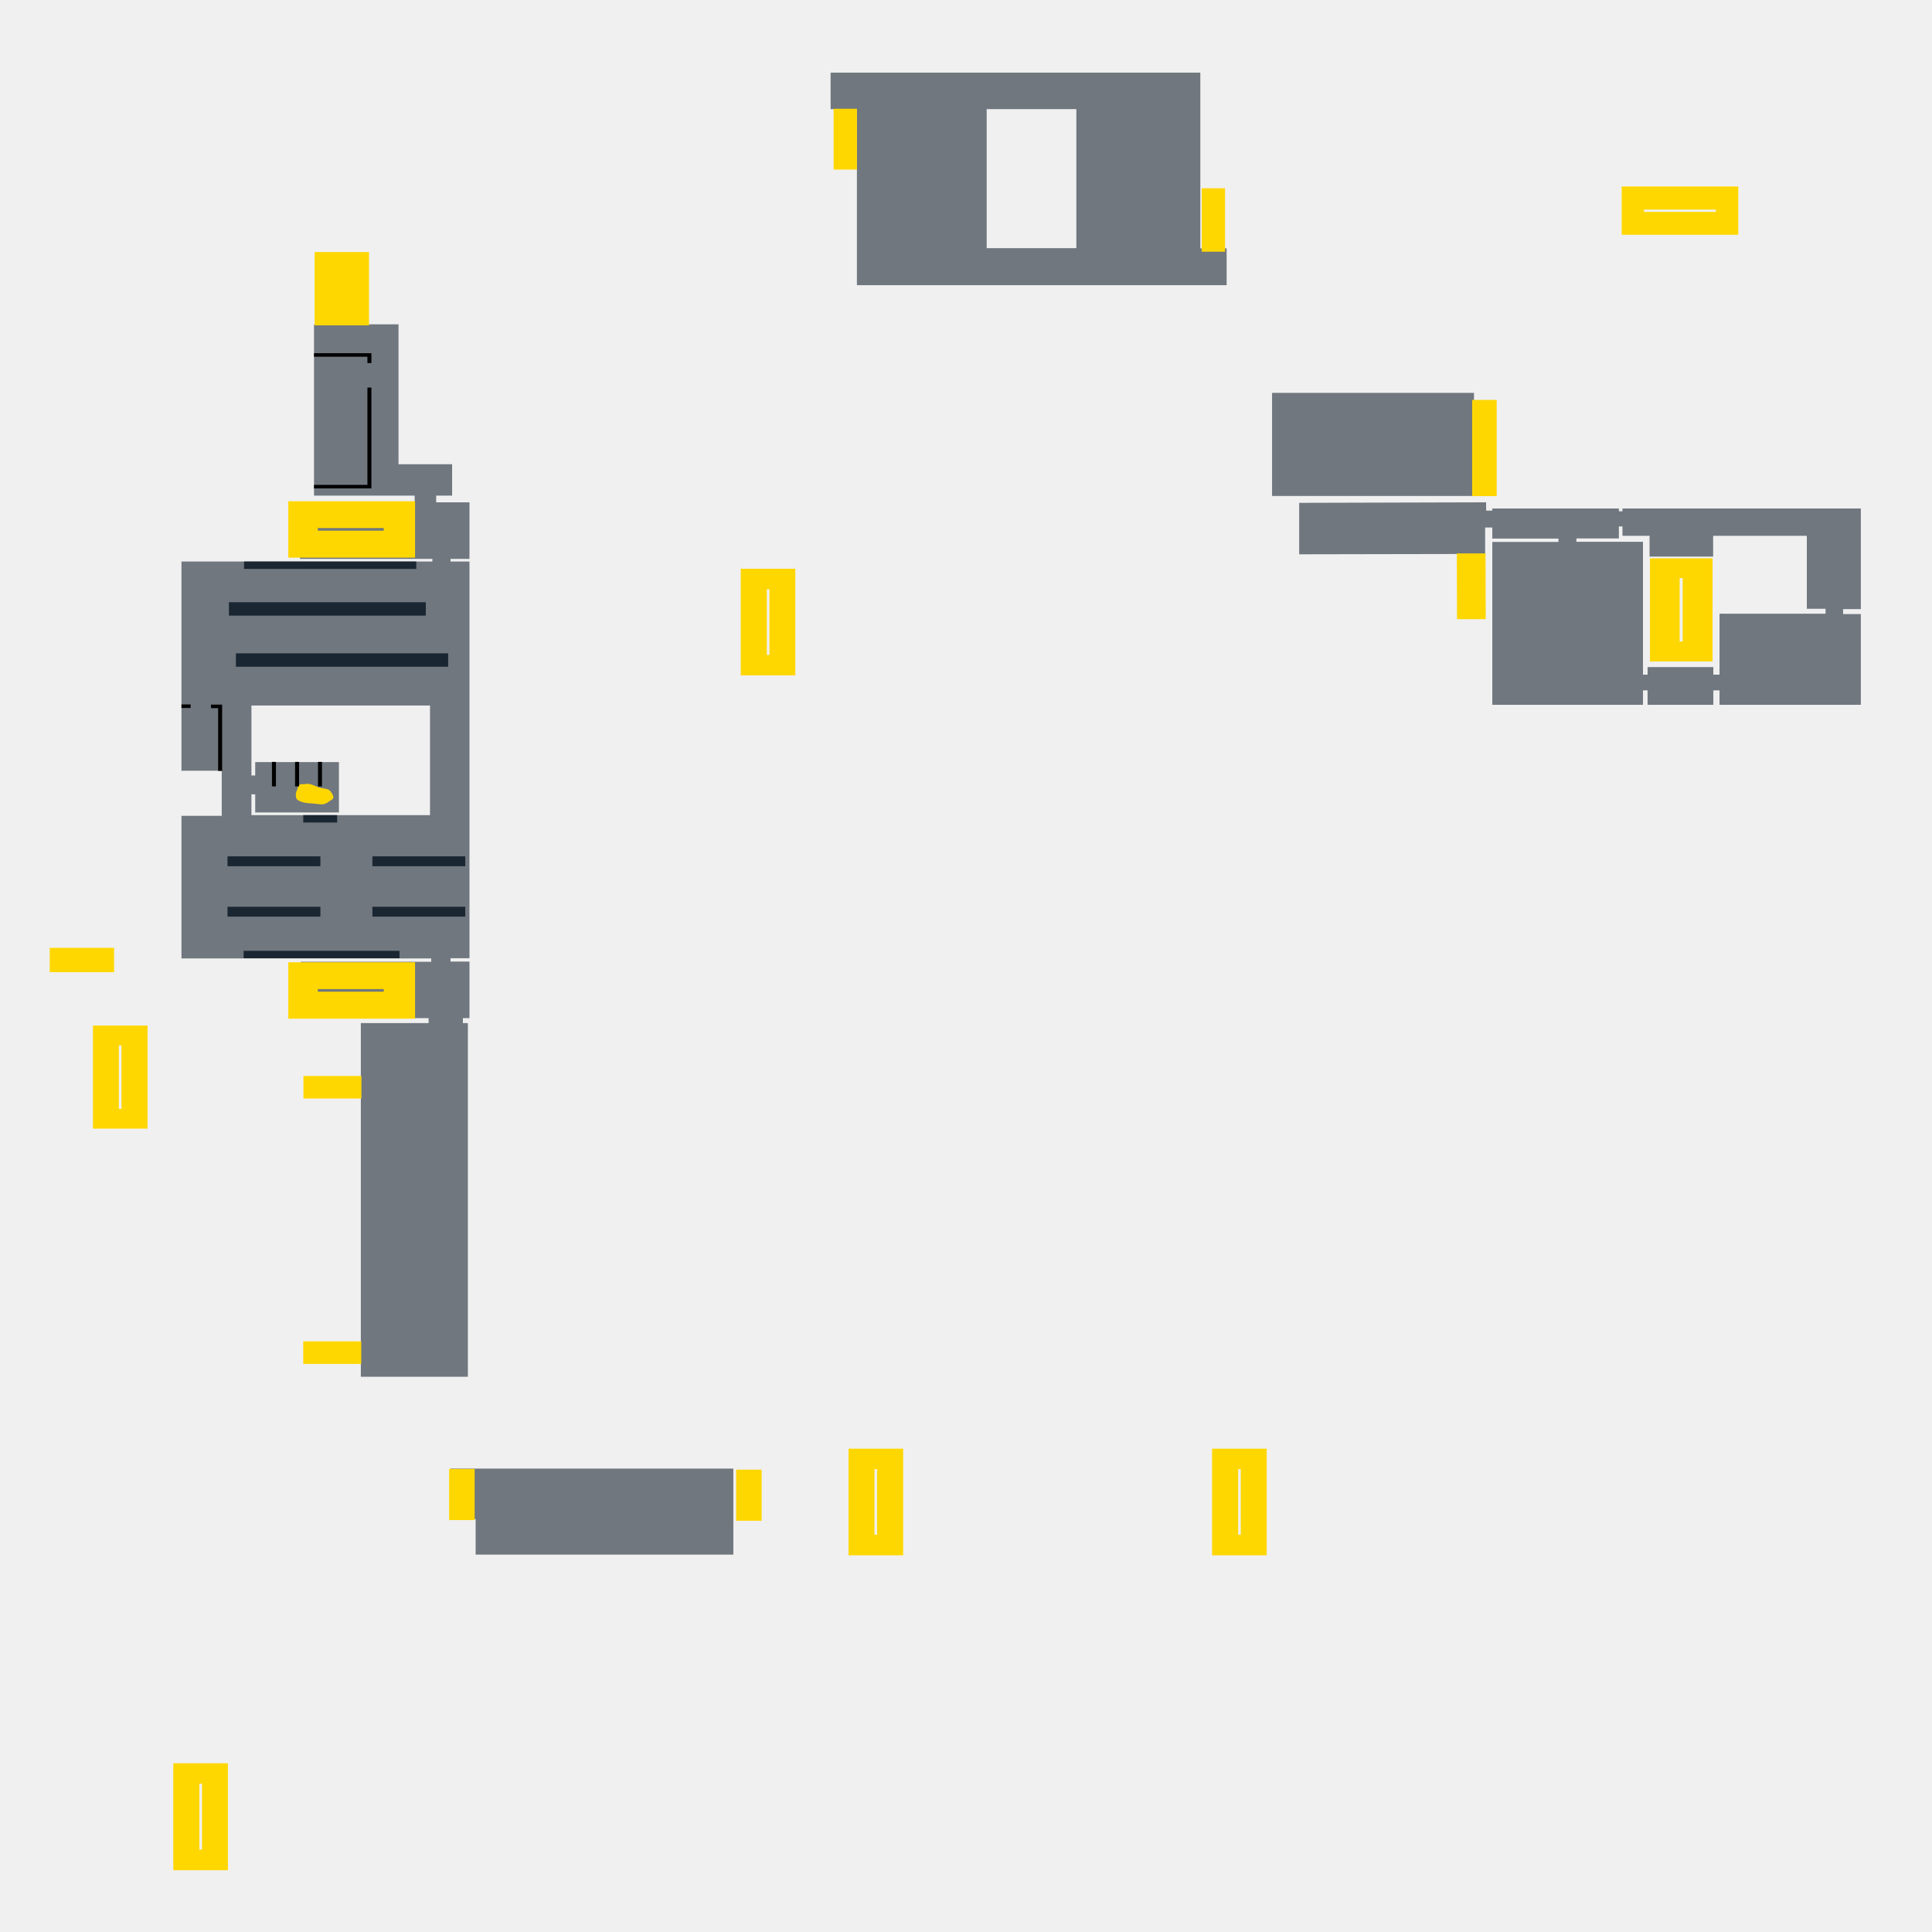
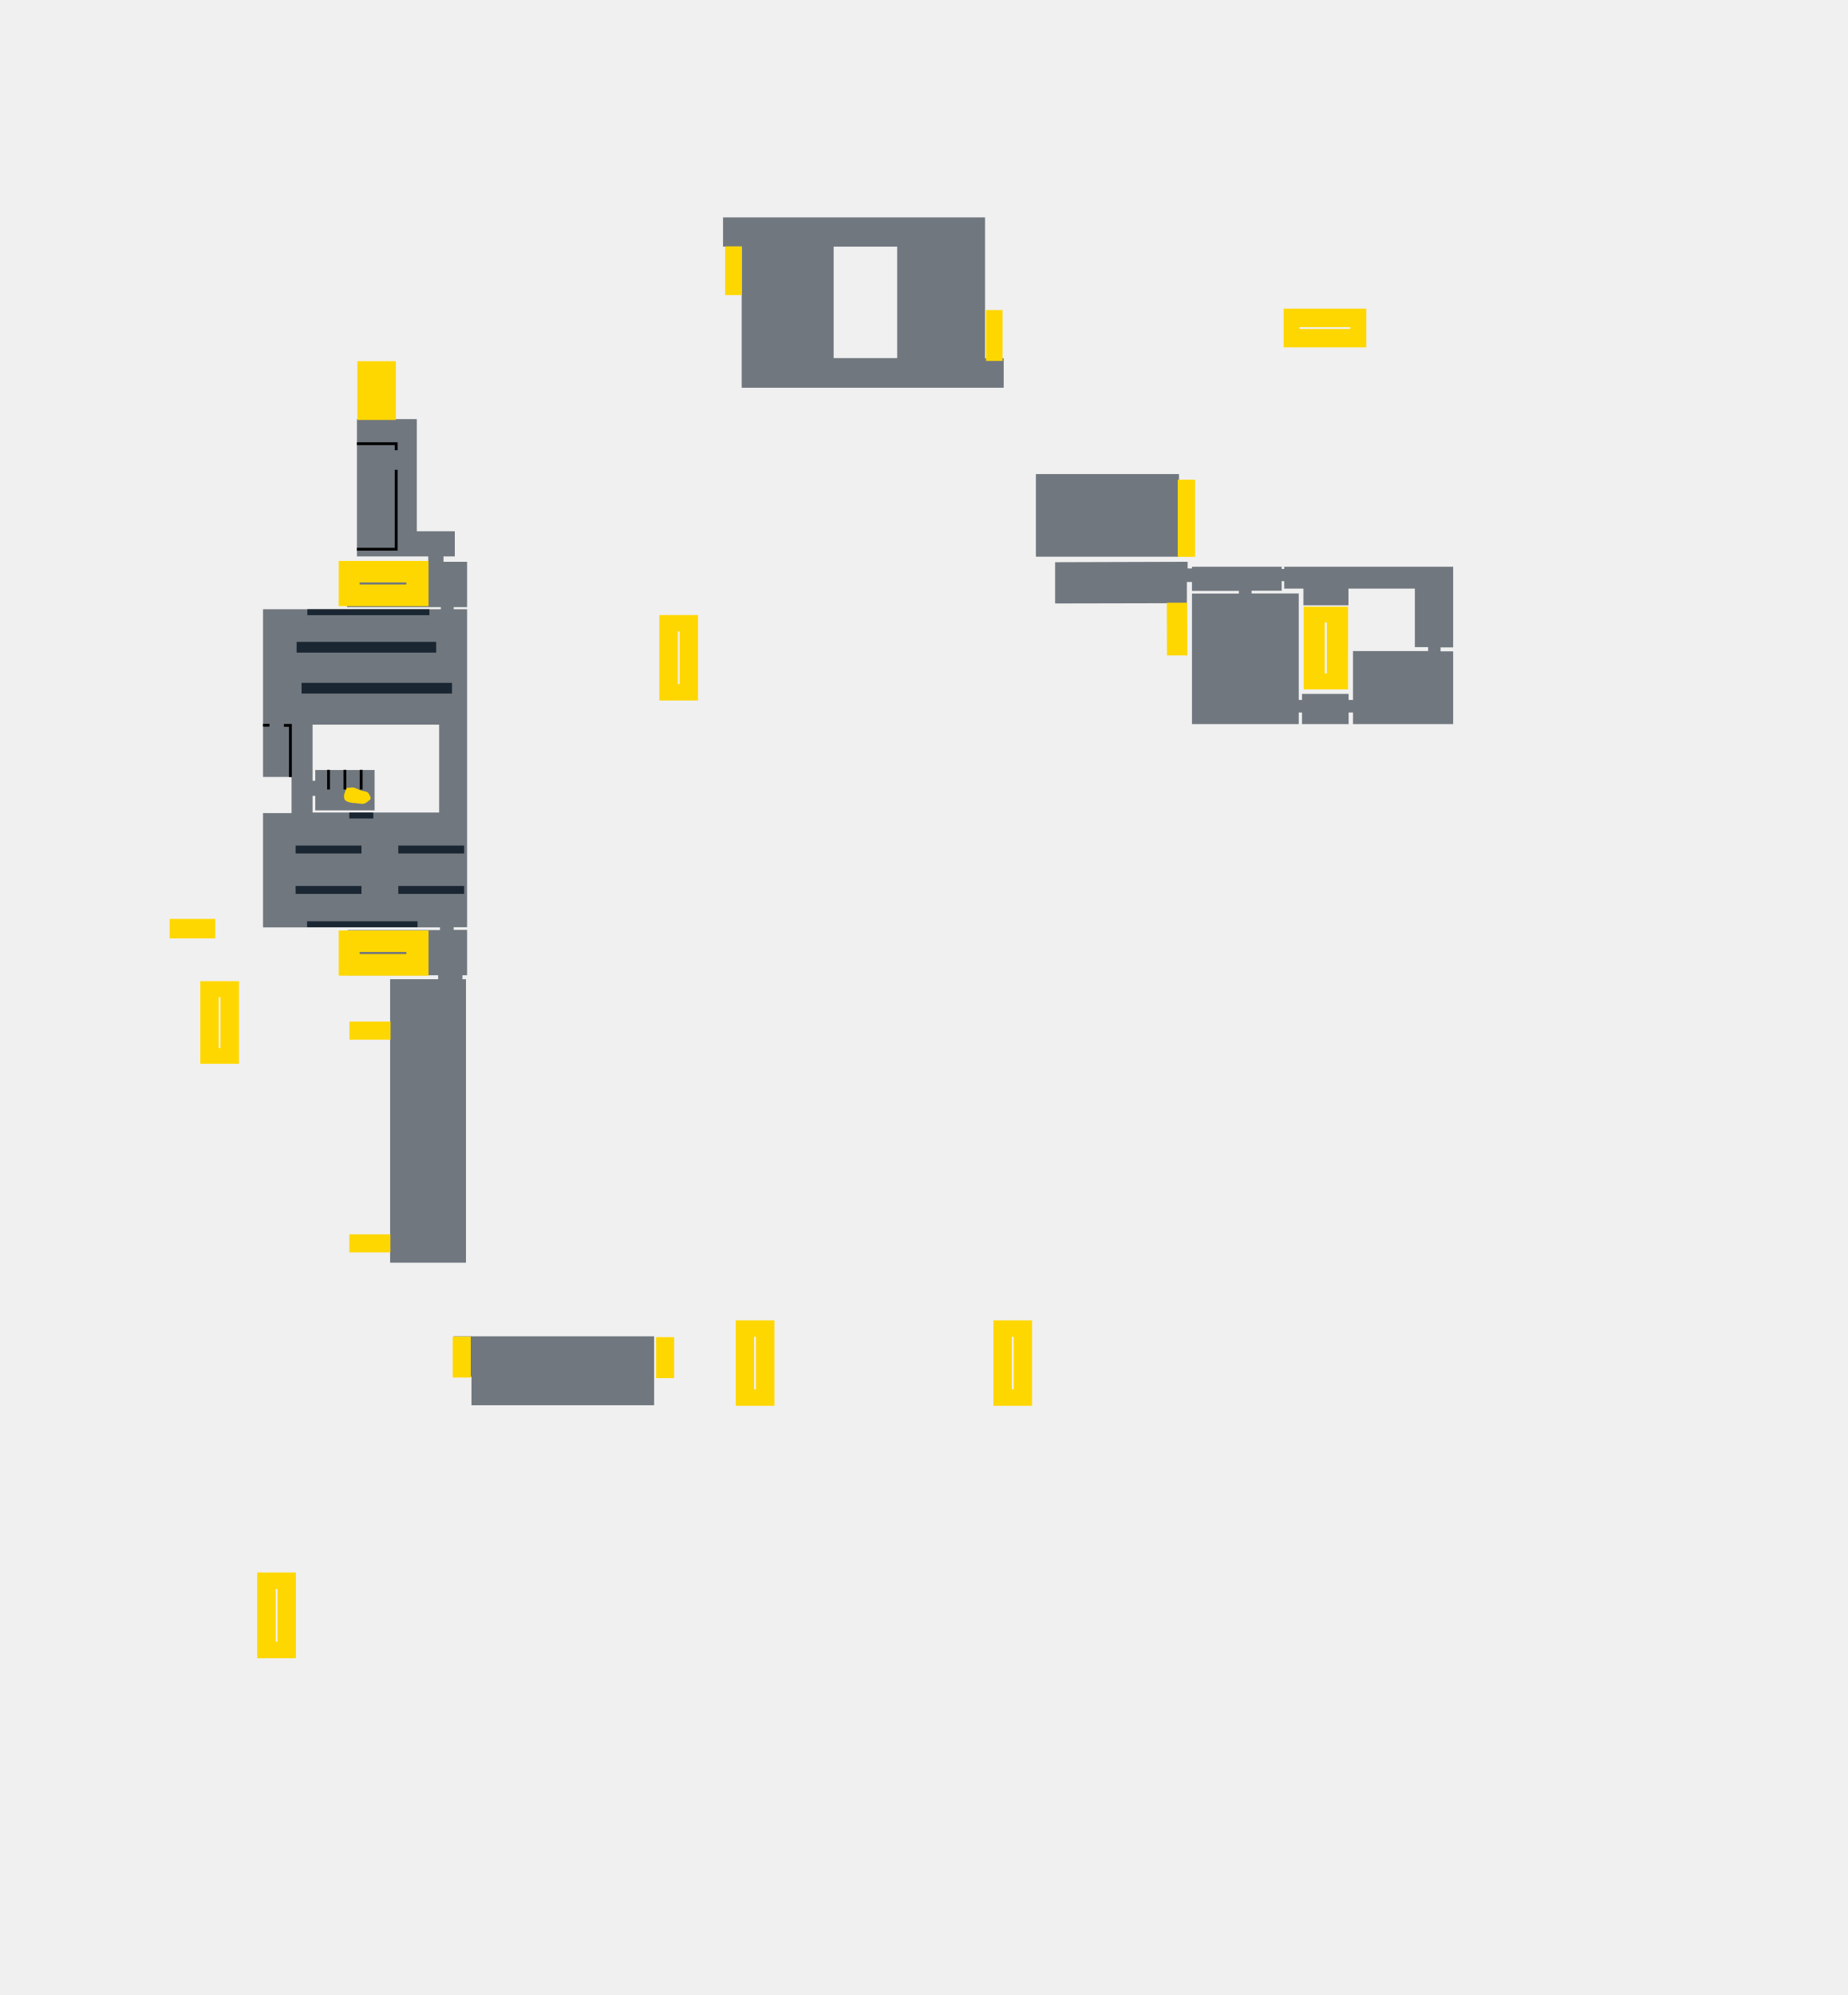
- <svg xmlns="http://www.w3.org/2000/svg" width="6000" height="6000">
-   <g>
-     <rect fill="none" id="canvas_background" height="6002" width="6002" y="-1" x="-1" />
-     <g display="none" overflow="visible" y="0" x="0" height="100%" width="100%" id="canvasGrid">
-       <rect fill="url(#gridpattern)" stroke-width="0" y="0" x="0" height="100%" width="100%" />
-     </g>
-   </g>
-   <g>
-     <defs>
-       <style>.cls-1{fill:#dff2ff;}.cls-12,.cls-2{fill:#ffffa9;}.cls-10,.cls-11,.cls-12,.cls-13,.cls-14,.cls-2,.cls-3,.cls-4,.cls-5,.cls-6{stroke:#000;}.cls-10,.cls-11,.cls-12,.cls-13,.cls-14,.cls-2,.cls-3,.cls-4,.cls-5,.cls-6,.cls-7,.cls-8,.cls-9{stroke-miterlimit:10;}.cls-11,.cls-3{fill:none;}.cls-14,.cls-3,.cls-5{stroke-width:4px;}.cls-4{fill:#0c0c0b;stroke-width:0.5px;}.cls-11,.cls-12,.cls-13,.cls-6,.cls-7,.cls-8,.cls-9{stroke-width:2px;}.cls-7{fill:#fff;}.cls-7,.cls-8,.cls-9{stroke:#888;}.cls-8{fill:#d1e3e8;}.cls-9{fill:#e9f7ff;}.cls-10{fill:#d3d190;}.cls-13{fill:#020201;}.cls-14{fill:#050502;}</style>
-     </defs>
-     <defs>
-       <style>.st0 {
+ <svg xmlns="http://www.w3.org/2000/svg" id="svg176" version="1.1" viewBox="0 0 130.82 141.23">
+   <defs>
+     <style>
+       .st0 {
        fill: none;
        stroke: #000;
        stroke-width: .2px;
      }

      .st1 {
        fill: #70777f;
      }

      .st2 {
        fill: gold;
      }

      .st3 {
        fill: #1a2632;
      }
- 
-       .st4 {
-         fill: #c6c2c2;
-       }</style>
-     </defs>
-     <defs>
-       <style>.st0 {
-         fill: none;
-         stroke: #000;
-         stroke-width: .2px;
-       }
- 
-       .st1 {
-         fill: #70777f;
-       }
- 
-       .st2 {
-         fill: gold;
-       }
- 
-       .st3 {
-         fill: #1a2632;
-       }</style>
-     </defs>
-     <defs>
-       <style>.cls-1{fill:#dff2ff;}.cls-12,.cls-2{fill:#ffffa9;}.cls-10,.cls-11,.cls-12,.cls-13,.cls-14,.cls-2,.cls-3,.cls-4,.cls-5,.cls-6{stroke:#000;}.cls-10,.cls-11,.cls-12,.cls-13,.cls-14,.cls-2,.cls-3,.cls-4,.cls-5,.cls-6,.cls-7,.cls-8,.cls-9{stroke-miterlimit:10;}.cls-11,.cls-3{fill:none;}.cls-14,.cls-3,.cls-5{stroke-width:4px;}.cls-4{fill:#0c0c0b;stroke-width:0.5px;}.cls-11,.cls-12,.cls-13,.cls-6,.cls-7,.cls-8,.cls-9{stroke-width:2px;}.cls-7{fill:#fff;}.cls-7,.cls-8,.cls-9{stroke:#888;}.cls-8{fill:#d1e3e8;}.cls-9{fill:#e9f7ff;}.cls-10{fill:#d3d190;}.cls-13{fill:#020201;}.cls-14{fill:#050502;}</style>
-     </defs>
-     <defs>
-       <style>.st0 {
-         fill: none;
-         stroke: #000;
-         stroke-width: .2px;
-       }
- 
-       .st1 {
-         fill: #70777f;
-       }
- 
-       .st2 {
-         fill: gold;
-       }
- 
-       .st3 {
-         fill: #1a2632;
-       }
- 
-       .st4 {
-         fill: #c6c2c2;
-       }</style>
-     </defs>
-     <defs>
-       <style>.st0 {
-         fill: none;
-         stroke: #000;
-         stroke-width: .2px;
-       }
- 
-       .st1 {
-         fill: #70777f;
-       }
- 
-       .st2 {
-         fill: gold;
-       }
- 
-       .st3 {
-         fill: #1a2632;
-       }</style>
-     </defs>
-     <defs>
-       <style>.st0 {
-         fill: #70777f;
-       }
- 
-       .st1 {
-         fill: gold;
-       }
- 
-       .st2 {
-         fill: #1a2632;
-       }</style>
-     </defs>
-     <defs>
-       <style>.st0 {
-         fill: none;
-         stroke: #000;
-         stroke-width: .2px;
-       }
- 
-       .st1 {
-         fill: #70777f;
-       }
- 
-       .st2 {
-         fill: gold;
-       }</style>
-     </defs>
-     <defs>
-       <style>.st0 {
-         fill: #70777f;
-       }
- 
-       .st1 {
-         fill: gold;
-       }
- 
-       .st2 {
-         fill: #1a2632;
-       }</style>
-     </defs>
-     <defs>
-       <style>.st0 {
-         fill: none;
-         stroke: #000;
-         stroke-width: .2px;
-       }
- 
-       .st1 {
-         fill: #70777f;
-       }
- 
-       .st2 {
-         fill: gold;
-       }
- 
-       .st3 {
-         fill: #1a2632;
-       }</style>
-     </defs>
-     <defs>
-       <style>.st0 {
-         fill: none;
-         stroke: #000;
-         stroke-width: .2px;
-       }
- 
-       .st1 {
-         fill: #70777f;
-       }
- 
-       .st2 {
-         fill: gold;
-       }
- 
-       .st3 {
-         fill: #1a2632;
-       }
- 
-       .st4 {
-         fill: #c6c2c2;
-       }</style>
-     </defs>
-     <defs>
-       <style>.st0 {
-         fill: none;
-         stroke: #000;
-         stroke-width: .2px;
-       }
- 
-       .st1 {
-         fill: #70777f;
-       }
- 
-       .st2 {
-         fill: gold;
-       }
- 
-       .st3 {
-         fill: #1a2632;
-       }</style>
-     </defs>
-     <g stroke="null" id="svg_1670">
-       <g stroke="null" transform="matrix(61.89658,0,0,54.73116,-32343.011,-28205.409) " id="svg_1621">
-         <g stroke="null" id="svg_1646">
-           <path stroke="null" id="svg_1648" d="m546.398,602.547l0,-1.01l-1.26,0l0,-2.86l14.19,0l0,4.88l-12.93,0l0,-1.01z" class="st1" />
-           <path stroke="null" id="svg_1649" d="m564.208,519.457l0,2.08l1.32,0l0,9.99l18.55,0l0,-2.09l-1.32,0l0,-9.97l-18.55,0l0,-0.01zm7.83,2.08l4.5,0l0,7.89l-4.5,0l0,-7.89z" class="st1" />
-           <path stroke="null" id="svg_1650" d="m586.358,537.637l10.13,0l0,5.85l-10.13,0l0,-5.85z" class="st1" />
-           <path stroke="null" id="svg_1651" d="m538.288,533.747l0,9.72l5.05,0l0,0.38l-5.75,0l0,3.21l6.64,0l0,0.15l-12.59,0l0,11.87l2.02,0l0,2.56l-2.02,0l0,8.09l12.53,0l0,0.19l-6.54,0l0,3.2l4.21,0s2.2,0 2.2,0l0,0.28l-3.4,0l0,20.07l5.37,0l0,-20.07l-0.25,0l0,-0.28l0.33,0l0,-3.21l-0.95,0l0,-0.19l0.95,0l0,-22.51l-0.95,0l0,-0.15l0.95,0l0,-3.21l-1.67,0l0,-0.38l0.8,0l0,-1.78l-2.69,0l0,-7.94l-4.25,0l0.01,0zm-3.14,21.63l8.96,0l0,6.22l-8.96,0l0,-1.18l0.19,0l0,1.03l4.2,0l0,-2.86l-4.2,0l0,0.76l-0.19,0l0,-3.97z" class="st1" />
-           <path stroke="null" id="svg_1652" d="m597.098,543.847l-9.38,0.03l0,2.92s9.33,-0.02 9.33,-0.02l0,-1.5l0.36,0l0,0.63l3.32,0l0,0.19l-3.32,0l0,9.24l7.56,0l0,-0.82l0.23,0l0,0.82l3.3,0l0,-0.82l0.31,0l0,0.82l7.09,0l0,-5.15l-0.89,0l0,-0.28l0.89,0l0,-5.71l-11.96,0l0,0.16l-0.18,0l0,-0.16l-6.35,0l0,0.12l-0.31,0l0,-0.45l0,-0.02zm6.66,1.37l0.18,0l0,0.53l1.36,0l0,1.18l3.19,0l0,-1.18l4.7,0l0,4.14l0.94,0l0,0.28l-5.32,0l0,3.46l-0.31,0l0,-0.43l-3.3,0l0,0.43l-0.23,0l0,-7.54l-3.34,0l0,-0.19l2.13,0l0,-0.68z" class="st1" />
-         </g>
-         <g stroke="null" id="svg_1645">
-           <path stroke="null" id="svg_1653" d="m534.368,552.417l10.65,0l0,0.76l-10.65,0l0,-0.76z" class="st3" />
-           <path stroke="null" id="svg_1654" d="m534.018,549.517l9.88,0l0,0.76l-9.88,0l0,-0.76z" class="st3" />
-           <path stroke="null" id="svg_1655" d="m534.778,547.207l8.64,0l0,0.42l-8.64,0l0,-0.42z" class="st3" />
-           <path stroke="null" id="svg_1656" d="m533.948,563.937l4.66,0l0,0.56l-4.66,0l0,-0.56z" class="st3" />
-           <path stroke="null" id="svg_1657" d="m541.218,563.937l4.66,0l0,0.56l-4.66,0l0,-0.56z" class="st3" />
-           <path stroke="null" id="svg_1658" d="m541.218,566.797l4.66,0l0,0.56l-4.66,0l0,-0.56z" class="st3" />
-           <path stroke="null" id="svg_1659" d="m533.948,566.797l4.66,0l0,0.56l-4.66,0l0,-0.56z" class="st3" />
-           <path stroke="null" id="svg_1660" d="m534.758,569.297l7.82,0l0,0.42l-7.82,0l0,-0.42z" class="st3" />
-           <path stroke="null" id="svg_1661" d="m537.748,561.597l1.7,0l0,0.42l-1.7,0l0,-0.42z" class="st3" />
-         </g>
-         <g stroke="null" id="svg_1623">
-           <g stroke="null" id="svg_1633">
-             <path stroke="null" d="m541.048,533.807l-2.73,0l0,-4.16l2.73,0" class="st2" id="svg_1644" />
-             <path stroke="null" d="m537.748,591.457l2.91,0l0,1.28l-2.91,0" class="st2" id="svg_1643" />
-             <path stroke="null" d="m537.758,576.397l2.91,0l0,1.28l-2.91,0" class="st2" id="svg_1642" />
-             <path stroke="null" d="m597.068,546.747l-1.44,0s0.01,3.73 0.01,3.73l1.44,0s-0.01,-3.73 -0.01,-3.73z" class="st2" id="svg_1641" />
-             <path stroke="null" d="m596.398,543.497l1.23,0l0,-5.46l-1.23,0l0,5.46z" class="st2" id="svg_1640" />
-             <path stroke="null" d="m546.348,598.697l-1.28,0l0,2.9l1.28,0l0,-2.9z" class="st2" id="svg_1639" />
-             <path stroke="null" d="m560.748,598.737l-1.28,0l0,2.9l1.28,0l0,-2.9z" class="st2" id="svg_1638" />
-             <path stroke="null" d="m565.528,524.967l0,-3.45l-1.17,0l0,3.45l1.17,0z" class="st2" id="svg_1637" />
-             <path stroke="null" d="m583.998,529.627l0,-3.6l-1.17,0l0,3.6l1.17,0z" class="st2" id="svg_1636" />
-             <path stroke="null" d="m525.028,569.127l3.23,0l0,1.38l-3.23,0l0,-1.38z" class="st2" id="svg_1635" />
-             <path stroke="null" d="m605.318,547.027l0,5.85l3.14,0l0,-5.85l-3.14,0zm1.49,1.12l0.15,0l0,3.6l-0.15,0l0,-3.6z" class="st2" id="svg_1634" />
-             <path stroke="null" id="svg_1662" d="m537.408,560.257c0.06,-0.13 0.06,-0.29 0.15,-0.38c0.05,-0.05 0.19,-0.03 0.25,-0.04c0.32,-0.08 0.51,0.13 0.8,0.21c0.21,0.06 0.42,0.04 0.52,0.22c0.03,0.05 0.17,0.25 0.12,0.37c-0.04,0.1 -0.15,0.13 -0.22,0.2c-0.07,0.07 -0.21,0.13 -0.3,0.15c-0.08,0.01 -0.51,-0.06 -0.62,-0.06c-0.11,0 -0.5,-0.04 -0.67,-0.22c-0.08,-0.08 -0.07,-0.37 -0.04,-0.44l0.01,-0.01z" class="st2" />
-           </g>
-           <g stroke="null" id="svg_1624">
-             <path stroke="null" d="m543.358,543.787l-6.36,0l0,3.2l6.36,0l0,-3.2zm-1.57,1.52l0,0.15l-3.31,0l0,-0.15l3.31,0z" class="st2" id="svg_1632" />
-             <path stroke="null" d="m543.358,569.947l-6.36,0l0,3.2l6.36,0l0,-3.2zm-1.57,1.52l0,0.15l-3.31,0l0,-0.15l3.31,0z" class="st2" id="svg_1631" />
-             <path stroke="null" d="m531.228,615.397l0,6.07l2.74,0l0,-6.07l-2.74,0zm1.31,1.16l0.13,0l0,3.74l-0.13,0l0,-3.74z" class="st2" id="svg_1630" />
-             <path stroke="null" d="m527.198,573.537l0,5.85l2.74,0l0,-5.85l-2.74,0zm1.3,1.13l0.13,0l0,3.6l-0.13,0l0,-3.6z" class="st2" id="svg_1629" />
-             <path stroke="null" d="m565.108,597.547l0,6.05l2.74,0l0,-6.05l-2.74,0zm1.3,1.16l0.13,0l0,3.72l-0.13,0l0,-3.72z" class="st2" id="svg_1628" />
-             <path stroke="null" d="m583.348,597.547l0,6.05l2.74,0l0,-6.05l-2.74,0zm1.31,1.16l0.13,0l0,3.72l-0.13,0l0,-3.72z" class="st2" id="svg_1627" />
-             <path stroke="null" d="m609.748,525.927l-5.85,0l0,2.74l5.85,0l0,-2.74zm-1.13,1.31l0,0.13l-3.6,0l0,-0.13l3.6,0z" class="st2" id="svg_1626" />
-             <path stroke="null" d="m559.698,547.617l0,6.05l2.74,0l0,-6.05l-2.74,0zm1.31,1.16l0.13,0l0,3.73l-0.13,0l0,-3.73z" class="st2" id="svg_1625" />
-           </g>
-         </g>
-         <g stroke="null" id="svg_1622">
-           <path stroke="null" id="svg_1663" d="m541.068,535.947l0,-0.46l-2.78,0" class="st0" />
-           <path stroke="null" id="svg_1664" d="m541.068,537.337l0,5.62l-2.78,0" class="st0" />
-           <path stroke="null" id="svg_1665" d="m536.278,559.967l0,-1.39" class="st0" />
-           <path stroke="null" id="svg_1666" d="m537.438,559.967l0,-1.39" class="st0" />
-           <path stroke="null" id="svg_1667" d="m538.588,559.967l0,-1.39" class="st0" />
-           <path stroke="null" id="svg_1668" d="m533.578,559.087l0,-3.66l-0.46,0" class="st0" />
-           <path stroke="null" id="svg_1669" d="m532.098,555.417l-0.46,0" class="st0" />
-         </g>
+     </style>
+   </defs>
+   <g id="Second_Floor">
+     <g id="Floor-2">
+       <path class="st1" d="M33.38,98.47v-1.01h-1.26v-2.86h14.19v4.88h-12.93v-1.01Z" />
+       <path class="st1" d="M51.19,15.38v2.08h1.32v9.99h18.55v-2.09h-1.32v-9.97h-18.55ZM59.02,17.46h4.5v7.89h-4.5v-7.89Z" />
+       <path class="st1" d="M73.34,33.56h10.13v5.85h-10.13v-5.85Z" />
+       <path class="st1" d="M25.27,29.67v9.72h5.05v.38h-5.75v3.21h6.64v.15h-12.59v11.87h2.02v2.56h-2.02v8.09h12.53v.19h-6.54v3.2h4.21s2.2,0,2.2,0v.28h-3.4v20.07h5.37v-20.07h-.25v-.28h.33v-3.21h-.95v-.19h.95v-22.51h-.95v-.15h.95v-3.21h-1.67v-.38h.8v-1.78h-2.69v-7.94h-4.25ZM22.13,51.3h8.96v6.22h-8.96v-1.18h.19v1.03h4.2v-2.86h-4.2v.76h-.19v-3.97Z" />
+       <path class="st1" d="M84.08,39.77l-9.38.03v2.92s9.33-.02,9.33-.02v-1.5h.36v.63h3.32v.19h-3.32v9.24h7.56v-.82h.23v.82h3.3v-.82h.31v.82h7.09v-5.15h-.89v-.28h.89v-5.71h-11.96v.16h-.18v-.16h-6.35v.12h-.31v-.45ZM90.74,41.14h.18v.53h1.36v1.18h3.19v-1.18h4.7v4.14h.94v.28h-5.32v3.46h-.31v-.43h-3.3v.43h-.23v-7.54h-3.34v-.19h2.13v-.68Z" />
+     </g>
+     <g id="Obstacles-2">
+       <path class="st3" d="M21.35,48.34h10.65v.76h-10.65v-.76Z" />
+       <path class="st3" d="M21,45.44h9.88v.76h-9.88v-.76Z" />
+       <path class="st3" d="M21.76,43.13h8.64v.42h-8.64v-.42Z" />
+       <path class="st3" d="M20.93,59.86h4.66v.56h-4.66v-.56Z" />
+       <path class="st3" d="M28.2,59.86h4.66v.56h-4.66v-.56Z" />
+       <path class="st3" d="M28.2,62.72h4.66v.56h-4.66v-.56Z" />
+       <path class="st3" d="M20.93,62.72h4.66v.56h-4.66v-.56Z" />
+       <path class="st3" d="M21.74,65.22h7.82v.42h-7.82v-.42Z" />
+       <path class="st3" d="M24.73,57.52h1.7v.42h-1.7v-.42Z" />
+     </g>
+     <g id="Stairs-2">
+       <g id="Stairs-2-down">
+         <path id="stair-62" class="st2" d="M28.03,29.73h-2.73v-4.16h2.73" />
+         <path id="stair-63" class="st2" d="M24.73,87.38h2.91v1.28h-2.91" />
+         <path id="stair-130" class="st2" d="M24.74,72.32h2.91v1.28h-2.91" />
+         <path id="stair-131" class="st2" d="M84.05,42.67h-1.44s.01,3.73.01,3.73h1.44s-.01-3.73-.01-3.73Z" />
+         <path id="stair-132" class="st2" d="M83.38,39.42h1.23v-5.46h-1.23v5.46Z" />
+         <path id="stair-140" class="st2" d="M33.33,94.62h-1.28v2.9h1.28v-2.9Z" />
+         <path id="stair-141" class="st2" d="M47.73,94.66h-1.28v2.9h1.28v-2.9Z" />
+         <path id="stair-155" class="st2" d="M52.51,20.89v-3.45h-1.17v3.45h1.17Z" />
+         <path id="stair-226" class="st2" d="M70.98,25.55v-3.6h-1.17v3.6h1.17Z" />
+         <path id="stair-135" class="st2" d="M12.01,65.05h3.23v1.38h-3.23v-1.38Z" />
+         <path id="stair-134" class="st2" d="M92.3,42.95v5.85h3.14v-5.85h-3.14ZM93.79,44.07h.15v3.6h-.15v-3.6Z" />
+         <path class="st2" d="M24.39,56.18c.06-.13.06-.29.15-.38.05-.05.19-.03.25-.04.32-.08.51.13.8.21.21.06.42.04.52.22.03.05.17.25.12.37-.04.1-.15.13-.22.2-.07.07-.21.13-.3.15-.08.01-.51-.06-.62-.06-.11,0-.5-.04-.67-.22-.08-.08-.07-.37-.04-.44Z" />
      </g>
+       <g id="Stairs-2-up">
+         <path id="stair-127" class="st2" d="M30.34,39.71h-6.36v3.2h6.36v-3.2ZM28.77,41.23v.15h-3.31v-.15h3.31Z" />
+         <path id="stair-128" class="st2" d="M30.34,65.87h-6.36v3.2h6.36v-3.2ZM28.77,67.39v.15h-3.31v-.15h3.31Z" />
+         <path id="stair-69" class="st2" d="M18.21,111.32v6.07h2.74v-6.07h-2.74ZM19.52,112.48h.13v3.74h-.13v-3.74Z" />
+         <path id="stair-96" class="st2" d="M14.18,69.46v5.85h2.74v-5.85h-2.74ZM15.48,70.59h.13v3.6h-.13v-3.6Z" />
+         <path id="stair-97" class="st2" d="M52.09,93.47v6.05h2.74v-6.05h-2.74ZM53.39,94.63h.13v3.72h-.13v-3.72Z" />
+         <path id="stair-100" class="st2" d="M70.33,93.47v6.05h2.74v-6.05h-2.74ZM71.64,94.63h.13v3.72h-.13v-3.72Z" />
+         <path id="stair-101" class="st2" d="M96.73,21.85h-5.85v2.74h5.85v-2.74ZM95.6,23.16v.13h-3.6v-.13h3.6Z" />
+         <path id="stair-129" class="st2" d="M46.68,43.54v6.05h2.74v-6.05h-2.74ZM47.99,44.7h.13v3.73h-.13v-3.73Z" />
+       </g>
+     </g>
+     <g id="Wall-2">
+       <path class="st0" d="M28.05,31.87v-.46h-2.78" />
+       <path class="st0" d="M28.05,33.26v5.62h-2.78" />
+       <path class="st0" d="M23.26,55.89v-1.39" />
+       <path class="st0" d="M24.42,55.89v-1.39" />
+       <path class="st0" d="M25.57,55.89v-1.39" />
+       <path class="st0" d="M20.56,55.01v-3.66h-.46" />
+       <path class="st0" d="M19.08,51.34h-.46" />
    </g>
  </g>
</svg>
